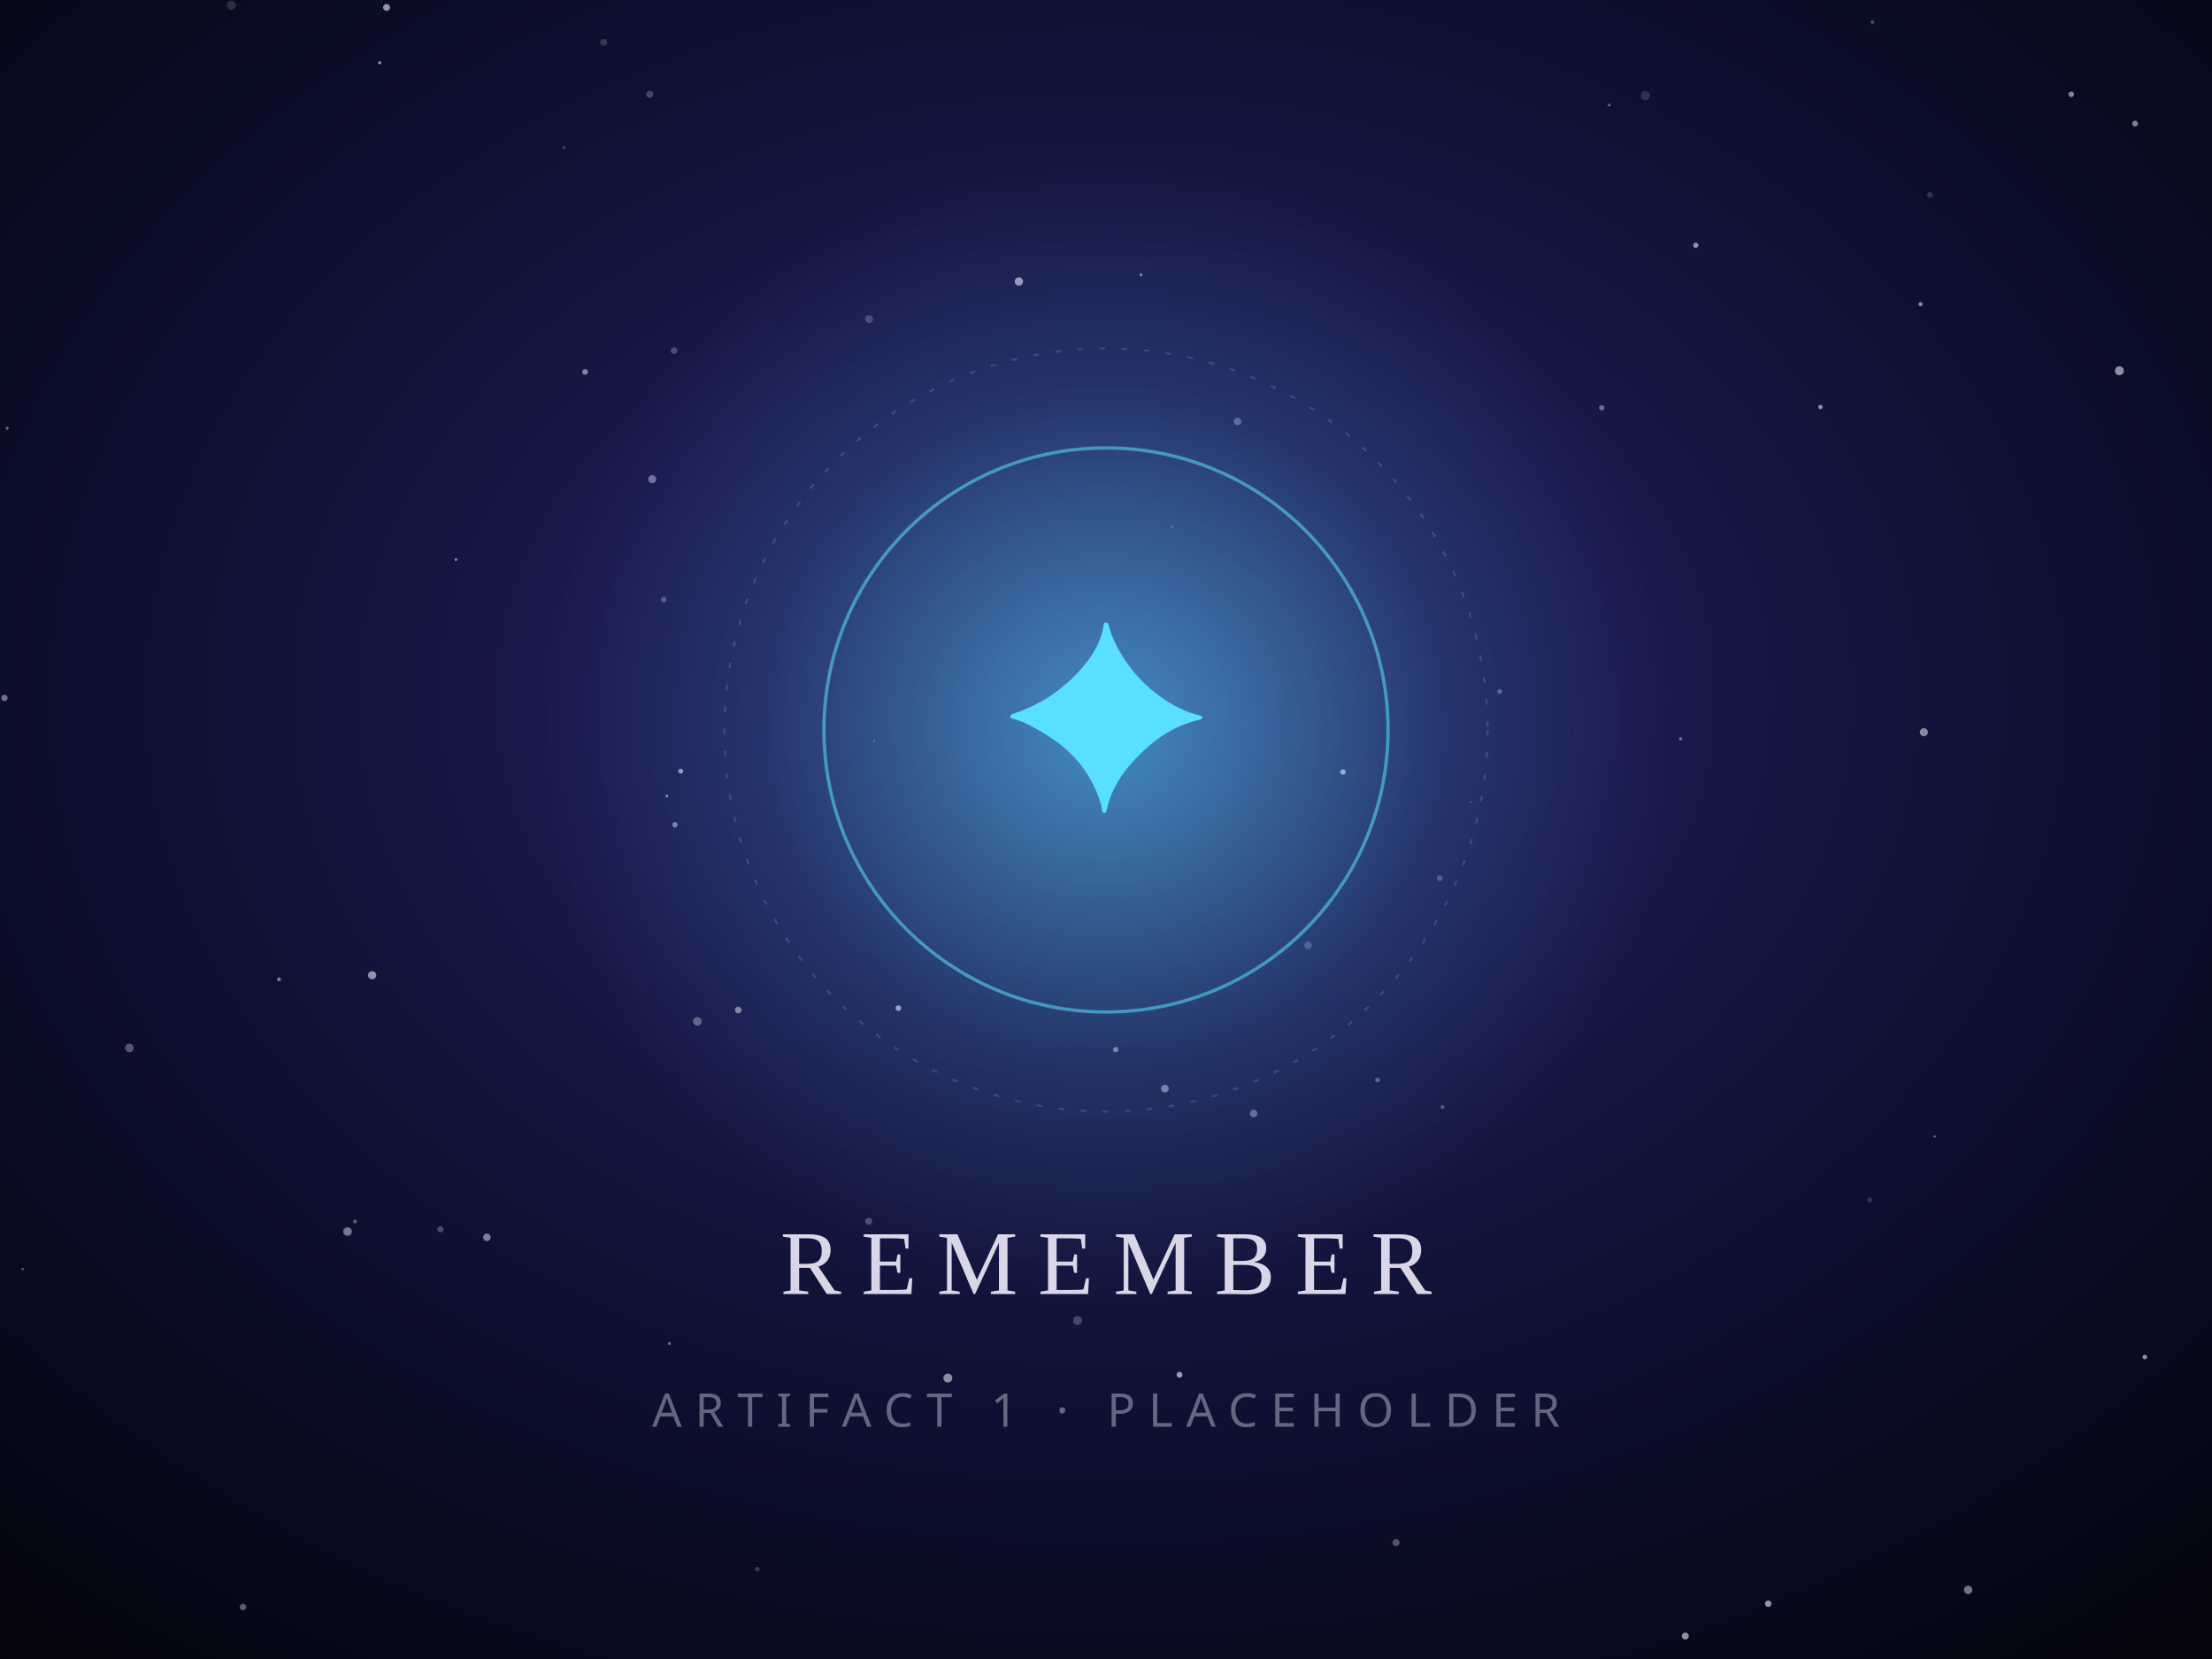
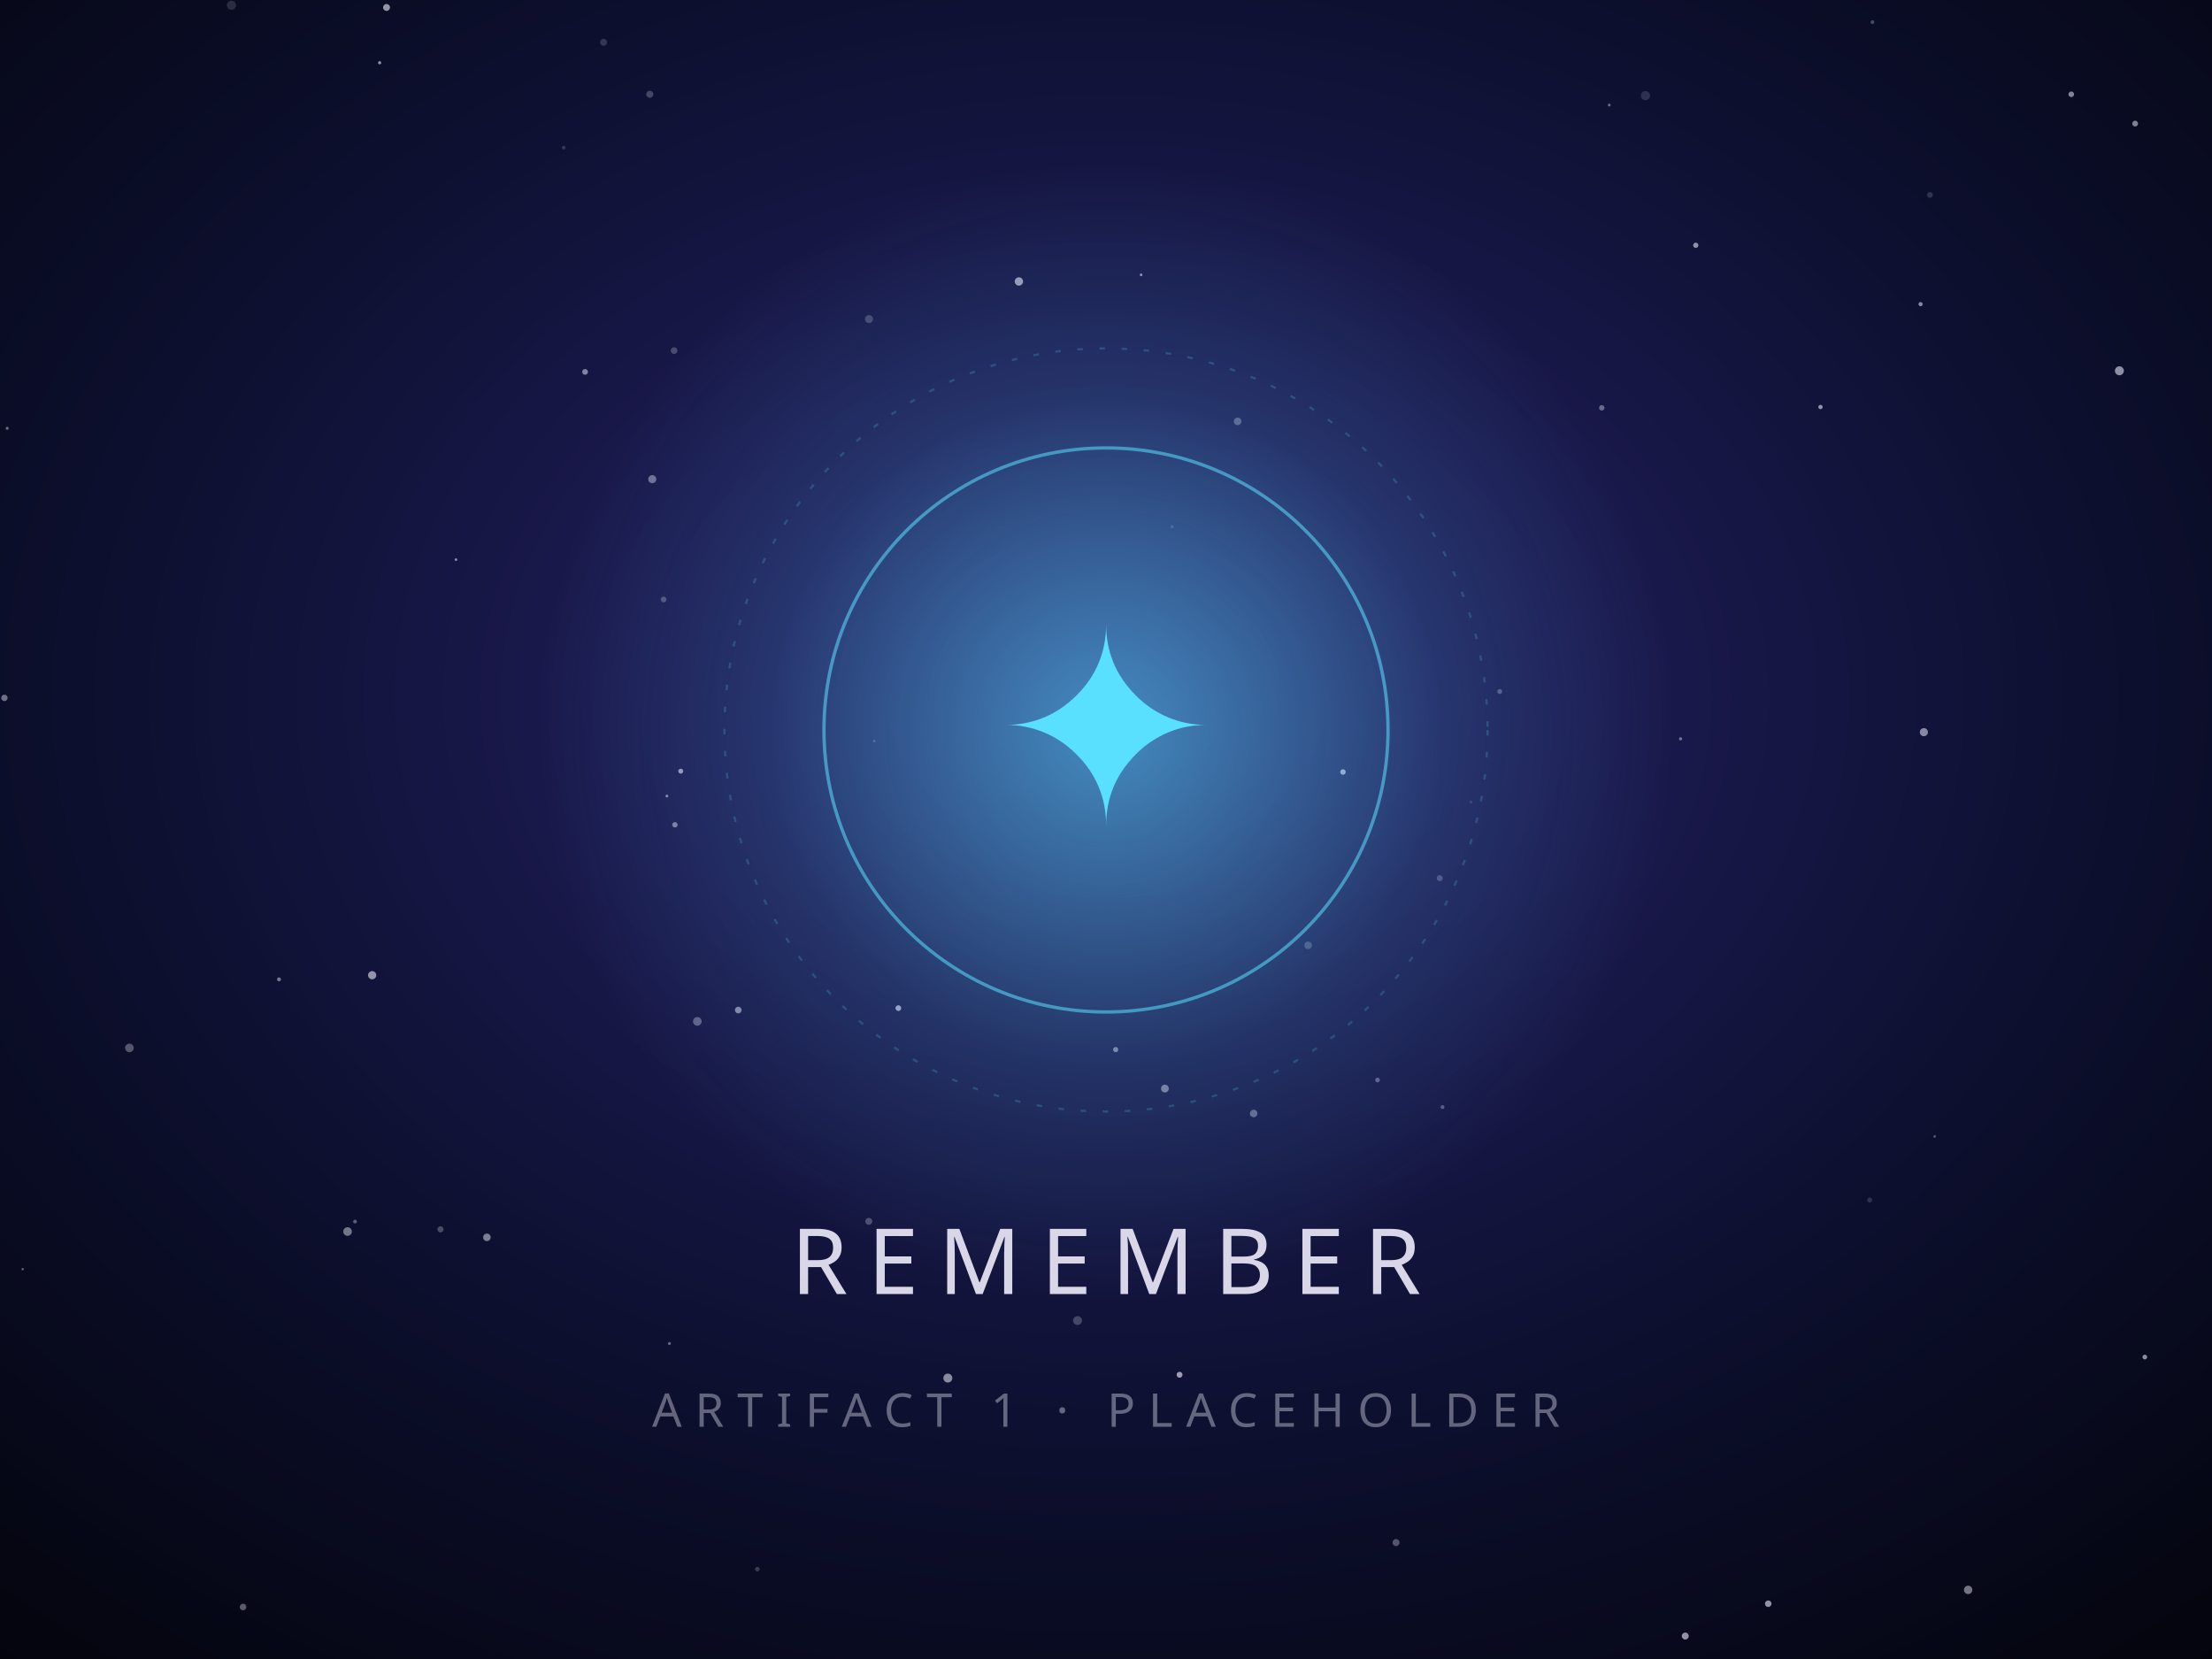
- <svg xmlns="http://www.w3.org/2000/svg" viewBox="0 0 800 600" font-family="Georgia, 'Times New Roman', serif">
+ <svg xmlns="http://www.w3.org/2000/svg" width="800" height="600" viewBox="0 0 800 600" font-family="'Trebuchet MS', 'Segoe UI', sans-serif">
  <defs>
    <radialGradient id="bg" cx="50%" cy="42%" r="80%">
      <stop offset="0%" stop-color="#2a2470" />
      <stop offset="55%" stop-color="#0d1030" />
      <stop offset="100%" stop-color="#030309" />
    </radialGradient>
    <radialGradient id="halo" cx="50%" cy="50%" r="50%">
      <stop offset="0%" stop-color="#59e0ff" stop-opacity="0.55" />
      <stop offset="60%" stop-color="#59e0ff" stop-opacity="0.12" />
      <stop offset="100%" stop-color="#59e0ff" stop-opacity="0" />
    </radialGradient>
  </defs>
  <rect width="800" height="600" fill="url(#bg)" />
  <circle cx="273.9" cy="567.5" r="0.83" fill="#e9e7f5" opacity="0.22" />
  <circle cx="252.2" cy="369.4" r="1.57" fill="#e9e7f5" opacity="0.34" />
  <circle cx="240.0" cy="216.8" r="1.03" fill="#e9e7f5" opacity="0.27" />
  <circle cx="389.7" cy="477.6" r="1.61" fill="#e9e7f5" opacity="0.25" />
  <circle cx="2.6" cy="154.9" r="0.54" fill="#e9e7f5" opacity="0.44" />
  <circle cx="46.8" cy="379.0" r="1.56" fill="#e9e7f5" opacity="0.33" />
  <circle cx="423.9" cy="190.5" r="0.57" fill="#e9e7f5" opacity="0.18" />
  <circle cx="87.9" cy="581.2" r="1.19" fill="#e9e7f5" opacity="0.37" />
  <circle cx="218.3" cy="15.3" r="1.26" fill="#e9e7f5" opacity="0.18" />
  <circle cx="159.3" cy="444.6" r="1.11" fill="#e9e7f5" opacity="0.28" />
  <circle cx="368.5" cy="101.8" r="1.51" fill="#e9e7f5" opacity="0.62" />
  <circle cx="532.0" cy="290.1" r="0.49" fill="#e9e7f5" opacity="0.15" />
  <circle cx="542.4" cy="250.1" r="0.88" fill="#e9e7f5" opacity="0.29" />
  <circle cx="139.8" cy="2.7" r="1.25" fill="#e9e7f5" opacity="0.62" />
  <circle cx="579.3" cy="147.5" r="0.98" fill="#e9e7f5" opacity="0.40" />
  <circle cx="447.6" cy="152.4" r="1.37" fill="#e9e7f5" opacity="0.32" />
  <circle cx="134.6" cy="352.7" r="1.49" fill="#e9e7f5" opacity="0.60" />
  <circle cx="316.2" cy="268.0" r="0.44" fill="#e9e7f5" opacity="0.24" />
  <circle cx="694.6" cy="110.0" r="0.75" fill="#e9e7f5" opacity="0.57" />
  <circle cx="267.0" cy="365.3" r="1.20" fill="#e9e7f5" opacity="0.52" />
  <circle cx="246.2" cy="278.9" r="0.90" fill="#e9e7f5" opacity="0.59" />
  <circle cx="100.9" cy="354.2" r="0.72" fill="#e9e7f5" opacity="0.47" />
  <circle cx="176.1" cy="447.5" r="1.36" fill="#e9e7f5" opacity="0.51" />
  <circle cx="498.2" cy="390.6" r="0.85" fill="#e9e7f5" opacity="0.34" />
  <circle cx="125.7" cy="445.4" r="1.56" fill="#e9e7f5" opacity="0.47" />
  <circle cx="677.2" cy="8.0" r="0.69" fill="#e9e7f5" opacity="0.28" />
  <circle cx="639.5" cy="580.0" r="1.18" fill="#e9e7f5" opacity="0.62" />
  <circle cx="695.8" cy="264.8" r="1.47" fill="#e9e7f5" opacity="0.55" />
  <circle cx="421.3" cy="393.7" r="1.41" fill="#e9e7f5" opacity="0.46" />
  <circle cx="485.7" cy="279.2" r="0.99" fill="#e9e7f5" opacity="0.64" />
  <circle cx="766.5" cy="134.1" r="1.62" fill="#e9e7f5" opacity="0.59" />
  <circle cx="520.7" cy="317.6" r="1.08" fill="#e9e7f5" opacity="0.24" />
  <circle cx="711.8" cy="575.0" r="1.52" fill="#e9e7f5" opacity="0.48" />
  <circle cx="244.1" cy="298.3" r="0.97" fill="#e9e7f5" opacity="0.48" />
  <circle cx="607.8" cy="267.2" r="0.57" fill="#e9e7f5" opacity="0.45" />
  <circle cx="324.9" cy="364.6" r="1.03" fill="#e9e7f5" opacity="0.64" />
  <circle cx="699.7" cy="411.0" r="0.45" fill="#e9e7f5" opacity="0.36" />
  <circle cx="453.4" cy="402.7" r="1.36" fill="#e9e7f5" opacity="0.37" />
  <circle cx="609.5" cy="591.7" r="1.26" fill="#e9e7f5" opacity="0.61" />
  <circle cx="772.2" cy="44.7" r="1.05" fill="#e9e7f5" opacity="0.53" />
  <circle cx="8.2" cy="459.0" r="0.45" fill="#e9e7f5" opacity="0.36" />
  <circle cx="504.9" cy="557.9" r="1.27" fill="#e9e7f5" opacity="0.33" />
  <circle cx="521.7" cy="400.4" r="0.70" fill="#e9e7f5" opacity="0.32" />
  <circle cx="242.1" cy="485.9" r="0.55" fill="#e9e7f5" opacity="0.41" />
  <circle cx="473.1" cy="341.9" r="1.38" fill="#e9e7f5" opacity="0.23" />
  <circle cx="749.1" cy="34.1" r="1.02" fill="#e9e7f5" opacity="0.54" />
  <circle cx="698.0" cy="70.5" r="1.04" fill="#e9e7f5" opacity="0.17" />
  <circle cx="613.3" cy="88.7" r="0.95" fill="#e9e7f5" opacity="0.59" />
  <circle cx="314.2" cy="441.7" r="1.26" fill="#e9e7f5" opacity="0.28" />
  <circle cx="314.3" cy="115.4" r="1.45" fill="#e9e7f5" opacity="0.22" />
  <circle cx="676.2" cy="434.0" r="0.91" fill="#e9e7f5" opacity="0.16" />
  <circle cx="412.7" cy="99.4" r="0.50" fill="#e9e7f5" opacity="0.56" />
  <circle cx="426.6" cy="497.2" r="1.07" fill="#e9e7f5" opacity="0.65" />
  <circle cx="137.3" cy="22.7" r="0.58" fill="#e9e7f5" opacity="0.60" />
  <circle cx="775.7" cy="490.8" r="0.85" fill="#e9e7f5" opacity="0.59" />
  <circle cx="342.8" cy="498.4" r="1.62" fill="#e9e7f5" opacity="0.57" />
  <circle cx="203.9" cy="53.4" r="0.65" fill="#e9e7f5" opacity="0.18" />
  <circle cx="595.1" cy="34.6" r="1.66" fill="#e9e7f5" opacity="0.15" />
  <circle cx="582.0" cy="38.0" r="0.52" fill="#e9e7f5" opacity="0.41" />
  <circle cx="1.6" cy="252.4" r="1.16" fill="#e9e7f5" opacity="0.45" />
  <circle cx="243.8" cy="126.8" r="1.20" fill="#e9e7f5" opacity="0.25" />
  <circle cx="658.4" cy="147.2" r="0.78" fill="#e9e7f5" opacity="0.61" />
  <circle cx="241.2" cy="287.9" r="0.52" fill="#e9e7f5" opacity="0.52" />
  <circle cx="235.0" cy="34.1" r="1.27" fill="#e9e7f5" opacity="0.25" />
  <circle cx="211.6" cy="134.5" r="1.04" fill="#e9e7f5" opacity="0.52" />
  <circle cx="83.7" cy="1.9" r="1.66" fill="#e9e7f5" opacity="0.15" />
  <circle cx="403.5" cy="379.6" r="0.94" fill="#e9e7f5" opacity="0.48" />
  <circle cx="164.9" cy="202.4" r="0.48" fill="#e9e7f5" opacity="0.56" />
  <circle cx="235.9" cy="173.3" r="1.46" fill="#e9e7f5" opacity="0.42" />
  <circle cx="128.4" cy="441.8" r="0.68" fill="#e9e7f5" opacity="0.37" />
  <circle cx="400" cy="264" r="204" fill="url(#halo)" />
  <circle cx="400" cy="264" r="102" fill="none" stroke="#59e0ff" stroke-opacity="0.55" stroke-width="1.2" />
  <circle cx="400" cy="264" r="138" fill="none" stroke="#59e0ff" stroke-opacity="0.2" stroke-width="0.8" stroke-dasharray="2 6" />
  <text x="50%" y="264" text-anchor="middle" dominant-baseline="central" font-size="96" fill="#59e0ff">✦</text>
  <text x="50%" y="468" text-anchor="middle" font-size="33" letter-spacing="7.2" fill="#e9e7f5" opacity="0.92">REMEMBER</text>
  <text x="50%" y="516" text-anchor="middle" font-family="'Segoe UI', sans-serif" font-size="16.8" letter-spacing="4.8" fill="#e9e7f5" opacity="0.4">ARTIFACT 1 · PLACEHOLDER</text>
</svg>
